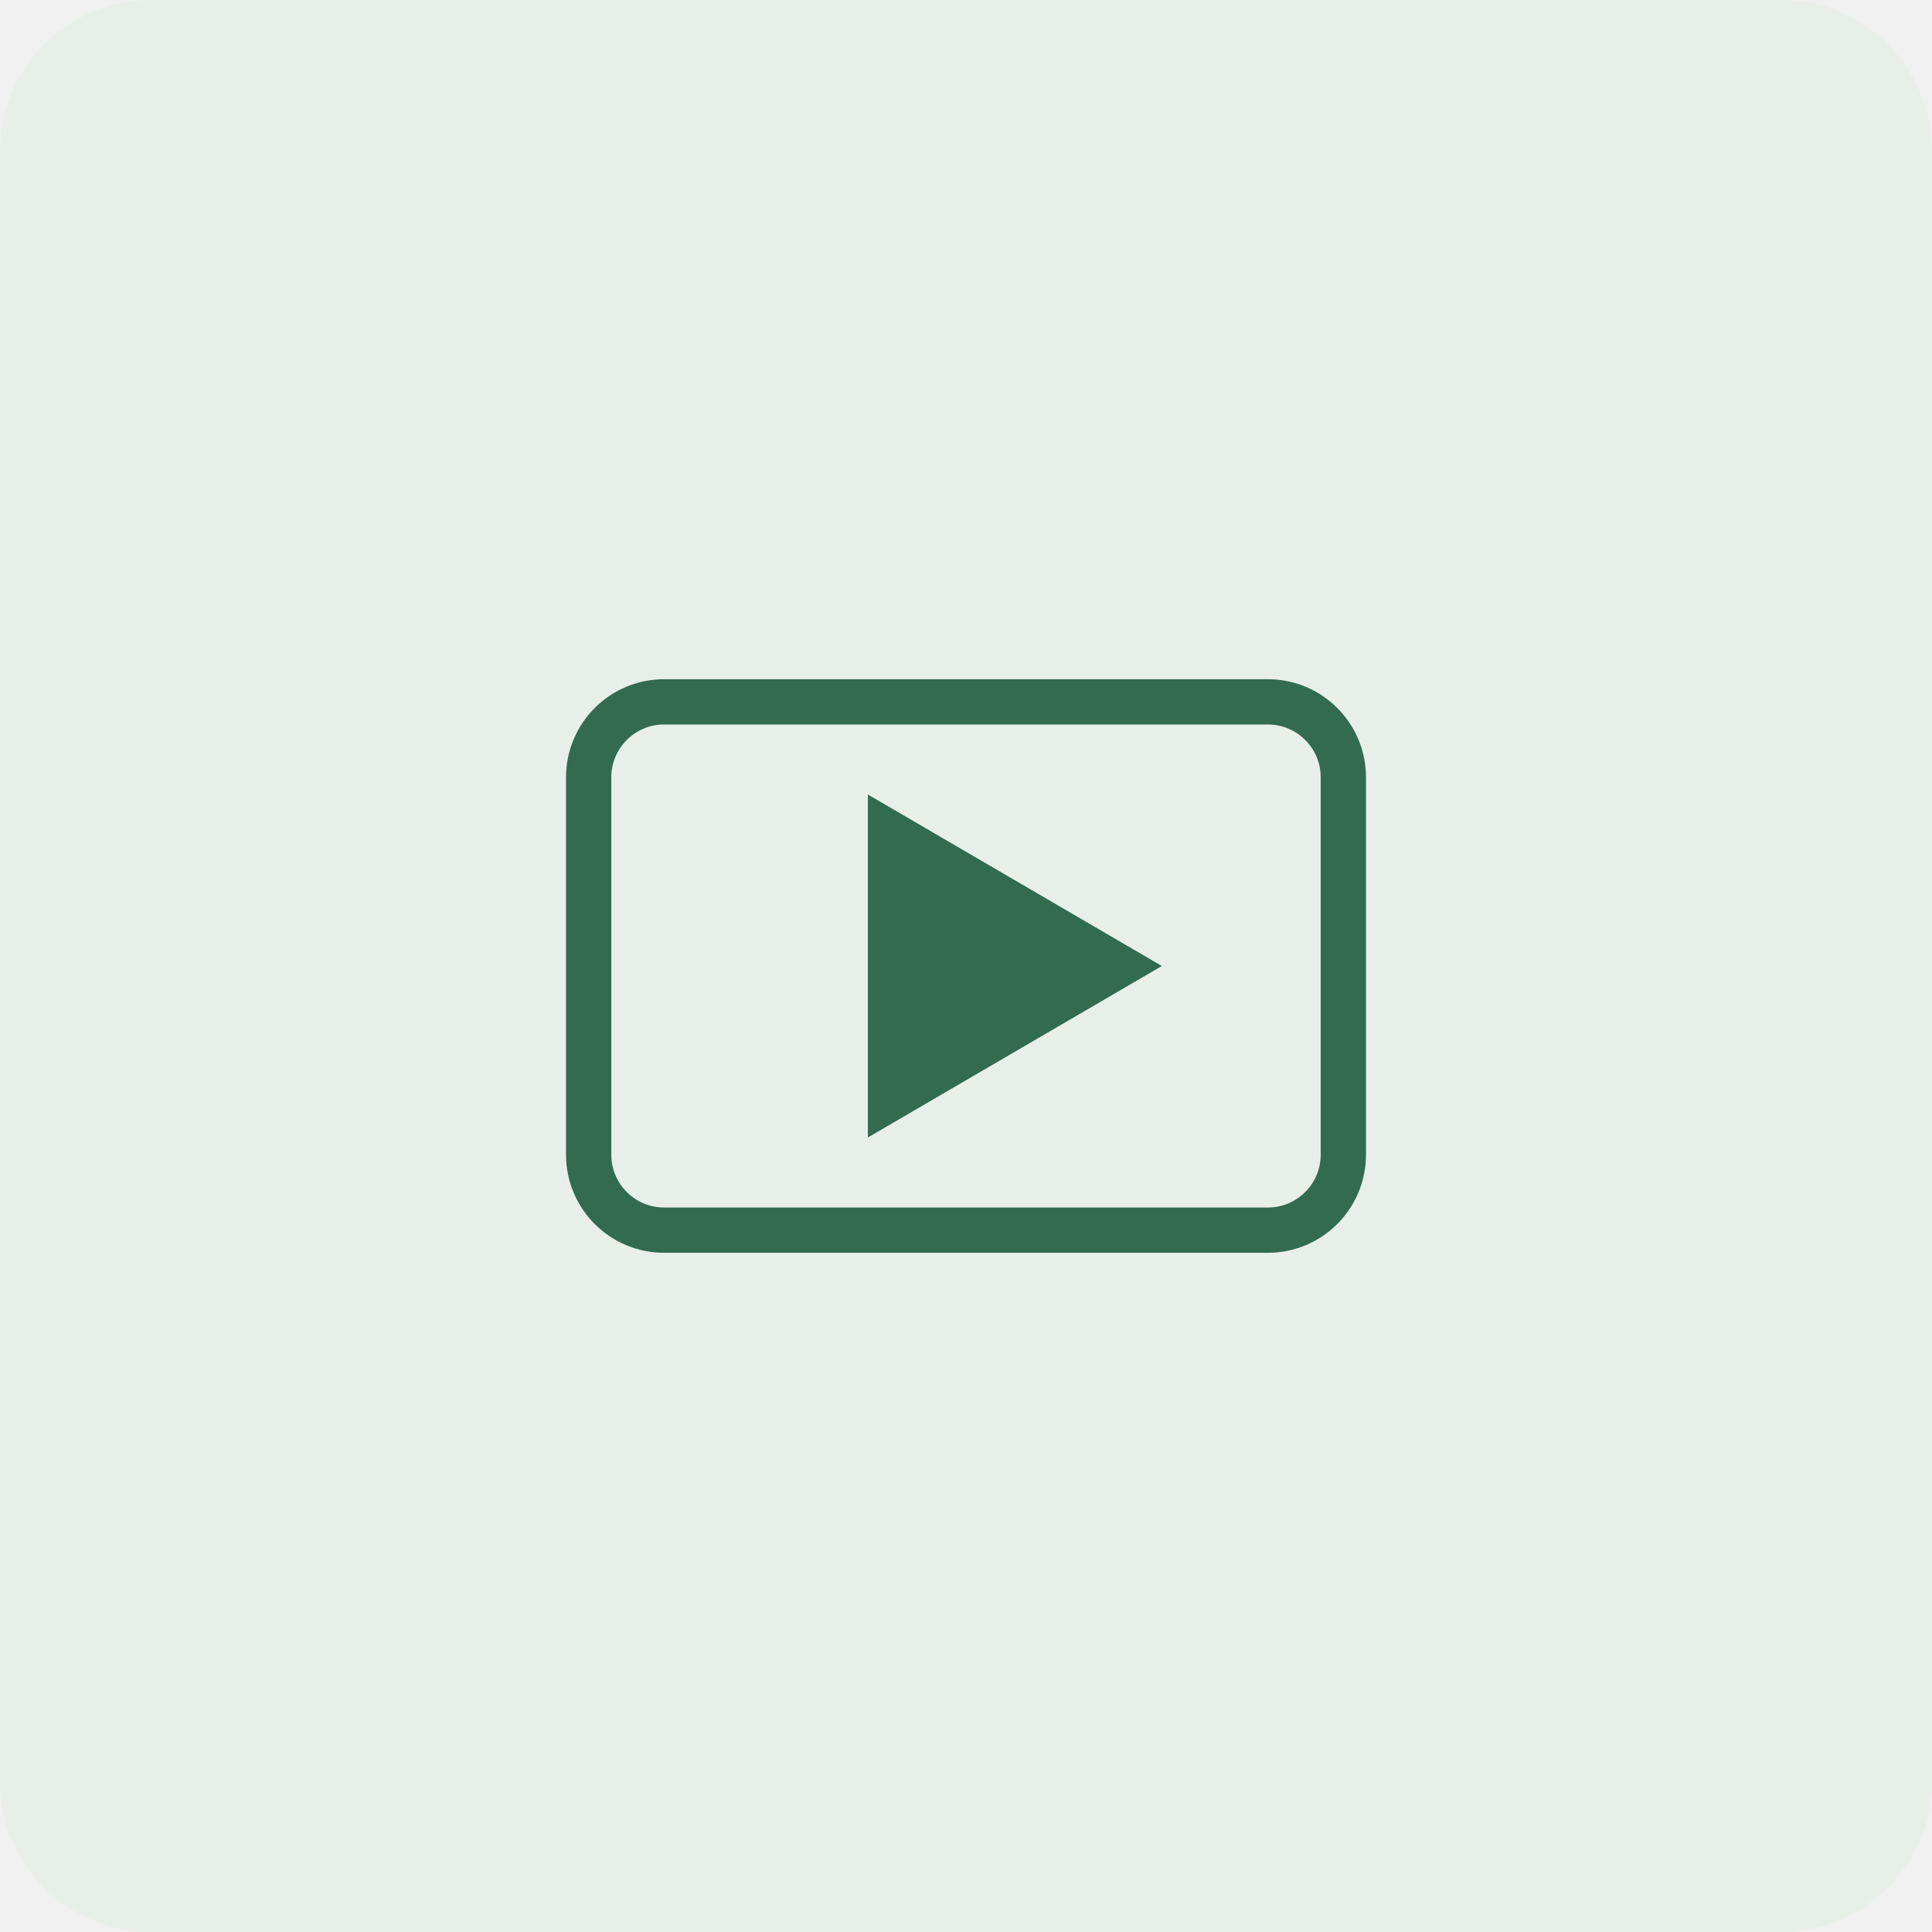
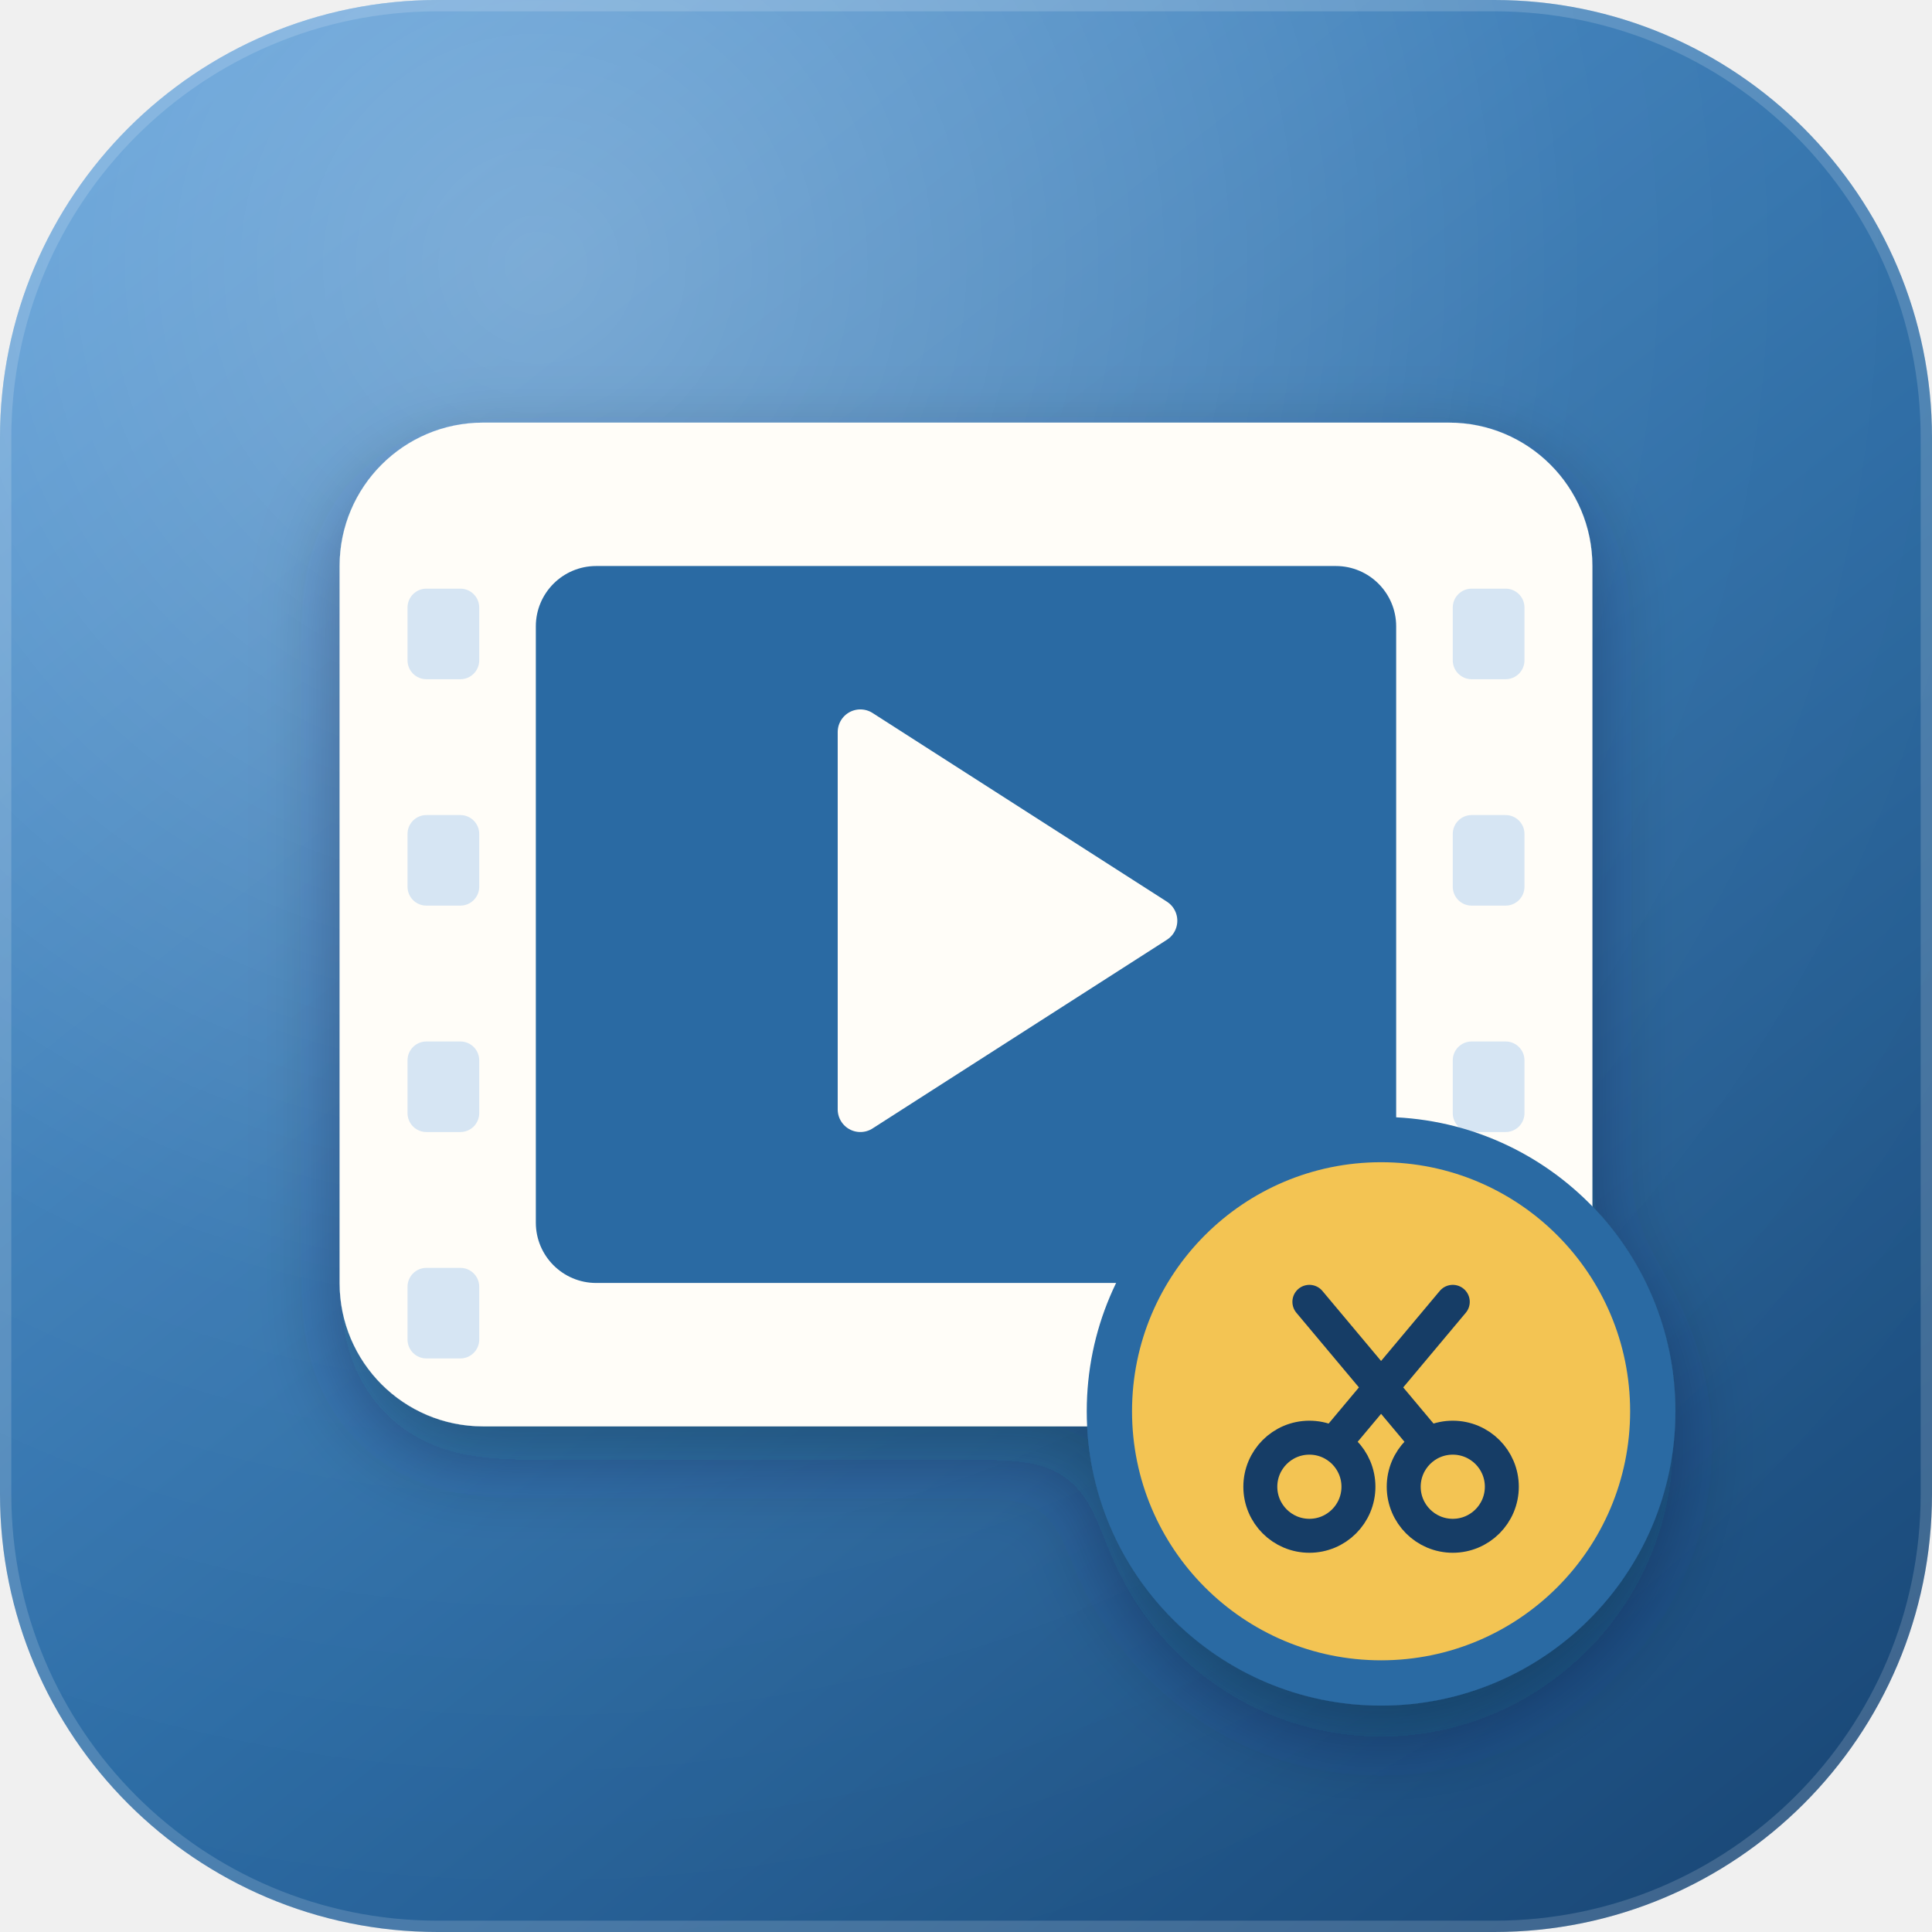
- <svg xmlns="http://www.w3.org/2000/svg" width="512" height="512">
-   <rect width="512" height="512" rx="40" fill="#e8efe9" />
-   <g transform="translate(156 186)" stroke="#326b50" stroke-width="12" fill="none">
-     <rect width="200" height="140" rx="20" />
-     <path d="m80 35 60 35-60 35z" fill="#326b50" />
+ <svg xmlns="http://www.w3.org/2000/svg" viewBox="0 0 512 512" width="512" height="512">
+   <defs>
+     <linearGradient id="face" x1="0.12" y1="0.04" x2="0.88" y2="1">
+       <stop offset="0" stop-color="#4d93d1" />
+       <stop offset="0.55" stop-color="#2a6aa3" />
+       <stop offset="1" stop-color="#1a4877" />
+     </linearGradient>
+     <radialGradient id="light" cx="0.28" cy="0.14" r="0.9">
+       <stop offset="0" stop-color="#ffffff" stop-opacity="0.3" />
+       <stop offset="0.6" stop-color="#ffffff" stop-opacity="0.05" />
+       <stop offset="1" stop-color="#ffffff" stop-opacity="0" />
+     </radialGradient>
+     <filter id="soft" x="-25%" y="-25%" width="150%" height="150%">
+       <feDropShadow dx="0" dy="9" stdDeviation="11" flood-color="#0a1e33" flood-opacity="0.34" />
+     </filter>
+   </defs>
+   <rect width="512" height="512" rx="116" fill="url(#face)" />
+   <rect width="512" height="512" rx="116" fill="url(#light)" />
+   <rect x="1.5" y="1.5" width="509" height="509" rx="114.5" fill="none" stroke="#ffffff" stroke-opacity="0.16" stroke-width="3" />
+   <g filter="url(#soft)">
+     <rect x="90" y="112" width="332" height="266" rx="38" fill="#fffdf8" />
+     <rect x="142" y="150" width="228" height="190" rx="16" fill="#2a6aa3" />
+     <rect x="108" y="156" width="19" height="24" rx="5" fill="#d6e5f3" />
+     <rect x="385" y="156" width="19" height="24" rx="5" fill="#d6e5f3" />
+     <rect x="108" y="216" width="19" height="24" rx="5" fill="#d6e5f3" />
+     <rect x="385" y="216" width="19" height="24" rx="5" fill="#d6e5f3" />
+     <rect x="108" y="276" width="19" height="24" rx="5" fill="#d6e5f3" />
+     <rect x="385" y="276" width="19" height="24" rx="5" fill="#d6e5f3" />
+     <rect x="108" y="336" width="19" height="24" rx="5" fill="#d6e5f3" />
+     <rect x="385" y="336" width="19" height="24" rx="5" fill="#d6e5f3" />
+     <path d="m228 194 78 50-78 50Z" fill="#fffdf8" stroke="#fffdf8" stroke-width="12" stroke-linejoin="round" />
+     <circle cx="366" cy="374" r="78" fill="#2a6aa3" />
+     <circle cx="366" cy="374" r="66" fill="#f3c453" />
+     <circle cx="347" cy="394" r="13" fill="none" stroke="#163d66" stroke-width="9" />
+     <circle cx="385" cy="394" r="13" fill="none" stroke="#163d66" stroke-width="9" />
+     <path d="m354 382 31-37m-7 37-31-37" stroke="#163d66" stroke-width="9" stroke-linecap="round" />
  </g>
</svg>
